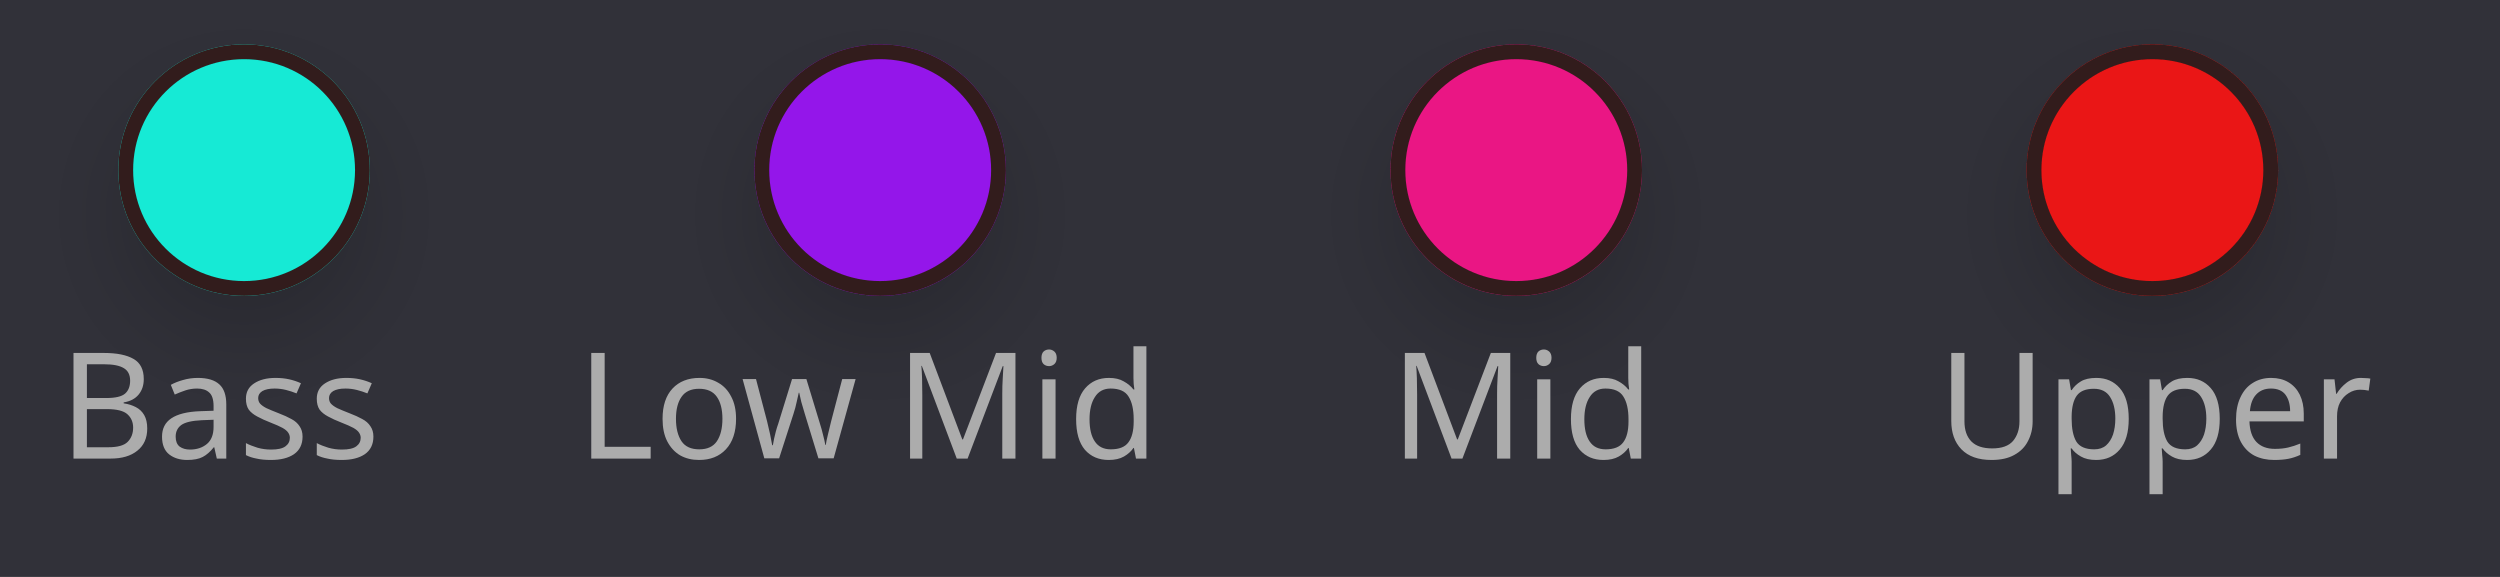
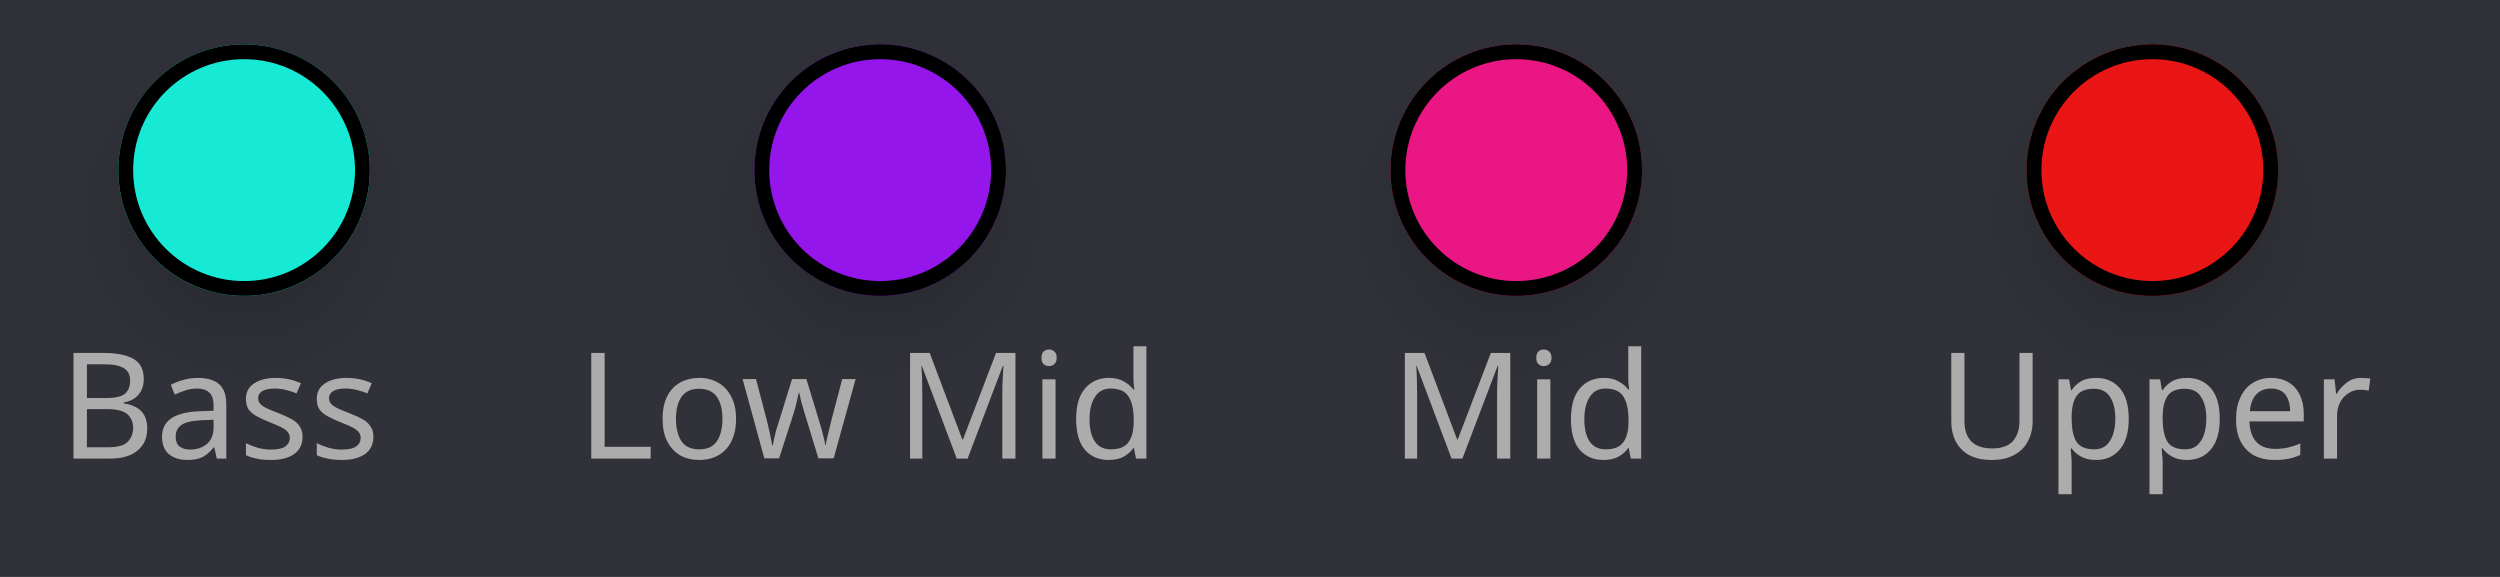
<svg xmlns="http://www.w3.org/2000/svg" width="169" height="39" viewBox="0 0 169 39">
  <defs>
    <filter id="Ellipse_56" x="-1" y="-3" width="35" height="35" filterUnits="userSpaceOnUse">
      <feOffset dy="3" input="SourceAlpha" />
      <feGaussianBlur stdDeviation="3" result="blur" />
      <feFlood flood-opacity="0.161" />
      <feComposite operator="in" in2="blur" />
      <feComposite in="SourceGraphic" />
    </filter>
    <filter id="Ellipse_57" x="42" y="-3" width="35" height="35" filterUnits="userSpaceOnUse">
      <feOffset dy="3" input="SourceAlpha" />
      <feGaussianBlur stdDeviation="3" result="blur-2" />
      <feFlood flood-opacity="0.161" />
      <feComposite operator="in" in2="blur-2" />
      <feComposite in="SourceGraphic" />
    </filter>
    <filter id="Ellipse_58" x="85" y="-3" width="35" height="35" filterUnits="userSpaceOnUse">
      <feOffset dy="3" input="SourceAlpha" />
      <feGaussianBlur stdDeviation="3" result="blur-3" />
      <feFlood flood-opacity="0.161" />
      <feComposite operator="in" in2="blur-3" />
      <feComposite in="SourceGraphic" />
    </filter>
    <filter id="Ellipse_59" x="128" y="-3" width="35" height="35" filterUnits="userSpaceOnUse">
      <feOffset dy="3" input="SourceAlpha" />
      <feGaussianBlur stdDeviation="3" result="blur-4" />
      <feFlood flood-opacity="0.161" />
      <feComposite operator="in" in2="blur-4" />
      <feComposite in="SourceGraphic" />
    </filter>
    <clipPath id="clip-legend">
      <rect width="169" height="39" />
    </clipPath>
  </defs>
  <g id="legend" clip-path="url(#clip-legend)">
    <rect width="169" height="39" fill="#313139" />
    <g transform="matrix(1, 0, 0, 1, 0, 0)" filter="url(#Ellipse_56)">
-       <g id="Ellipse_56-2" data-name="Ellipse 56" transform="translate(8 3)" fill="#13ead5" stroke="#331d1d" stroke-width="1">
+       <g id="Ellipse_56-2" data-name="Ellipse 56" transform="translate(8 3)" fill="#13ead5" stroke="#000" stroke-width="1">
        <circle cx="8.5" cy="8.5" r="8.5" stroke="none" />
        <circle cx="8.5" cy="8.5" r="8" fill="none" />
      </g>
    </g>
    <text id="Bass" transform="translate(4 31)" fill="#acacac" font-size="10" font-family="IBMPlexMono, IBM Plex Mono">
      <tspan x="0" y="0">Bass</tspan>
    </text>
    <g transform="matrix(1, 0, 0, 1, 0, 0)" filter="url(#Ellipse_57)">
-       <g id="Ellipse_57-2" data-name="Ellipse 57" transform="translate(51 3)" fill="#9413ea" stroke="#331d1d" stroke-width="1">
+       <g id="Ellipse_57-2" data-name="Ellipse 57" transform="translate(51 3)" fill="#9413ea" stroke="#000" stroke-width="1">
        <circle cx="8.5" cy="8.5" r="8.5" stroke="none" />
        <circle cx="8.5" cy="8.5" r="8" fill="none" />
      </g>
    </g>
    <text id="Low_Mid" data-name="Low Mid" transform="translate(39 31)" fill="#acacac" font-size="10" font-family="IBMPlexMono, IBM Plex Mono">
      <tspan x="0" y="0">Low Mid</tspan>
    </text>
    <g transform="matrix(1, 0, 0, 1, 0, 0)" filter="url(#Ellipse_58)">
-       <g id="Ellipse_58-2" data-name="Ellipse 58" transform="translate(94 3)" fill="#ea1384" stroke="#331d1d" stroke-width="1">
+       <g id="Ellipse_58-2" data-name="Ellipse 58" transform="translate(94 3)" fill="#ea1384" stroke="#000" stroke-width="1">
        <circle cx="8.5" cy="8.5" r="8.5" stroke="none" />
        <circle cx="8.5" cy="8.5" r="8" fill="none" />
      </g>
    </g>
    <text id="Mid" transform="translate(94 31)" fill="#acacac" font-size="10" font-family="IBMPlexMono, IBM Plex Mono">
      <tspan x="0" y="0">Mid</tspan>
    </text>
    <g transform="matrix(1, 0, 0, 1, 0, 0)" filter="url(#Ellipse_59)">
-       <g id="Ellipse_59-2" data-name="Ellipse 59" transform="translate(137 3)" fill="#ea1313" stroke="#331d1d" stroke-width="1">
+       <g id="Ellipse_59-2" data-name="Ellipse 59" transform="translate(137 3)" fill="#ea1313" stroke="#000" stroke-width="1">
        <circle cx="8.5" cy="8.5" r="8.5" stroke="none" />
        <circle cx="8.5" cy="8.5" r="8" fill="none" />
      </g>
    </g>
    <text id="Upper" transform="translate(131 31)" fill="#acacac" font-size="10" font-family="IBMPlexMono, IBM Plex Mono">
      <tspan x="0" y="0">Upper</tspan>
    </text>
  </g>
</svg>
